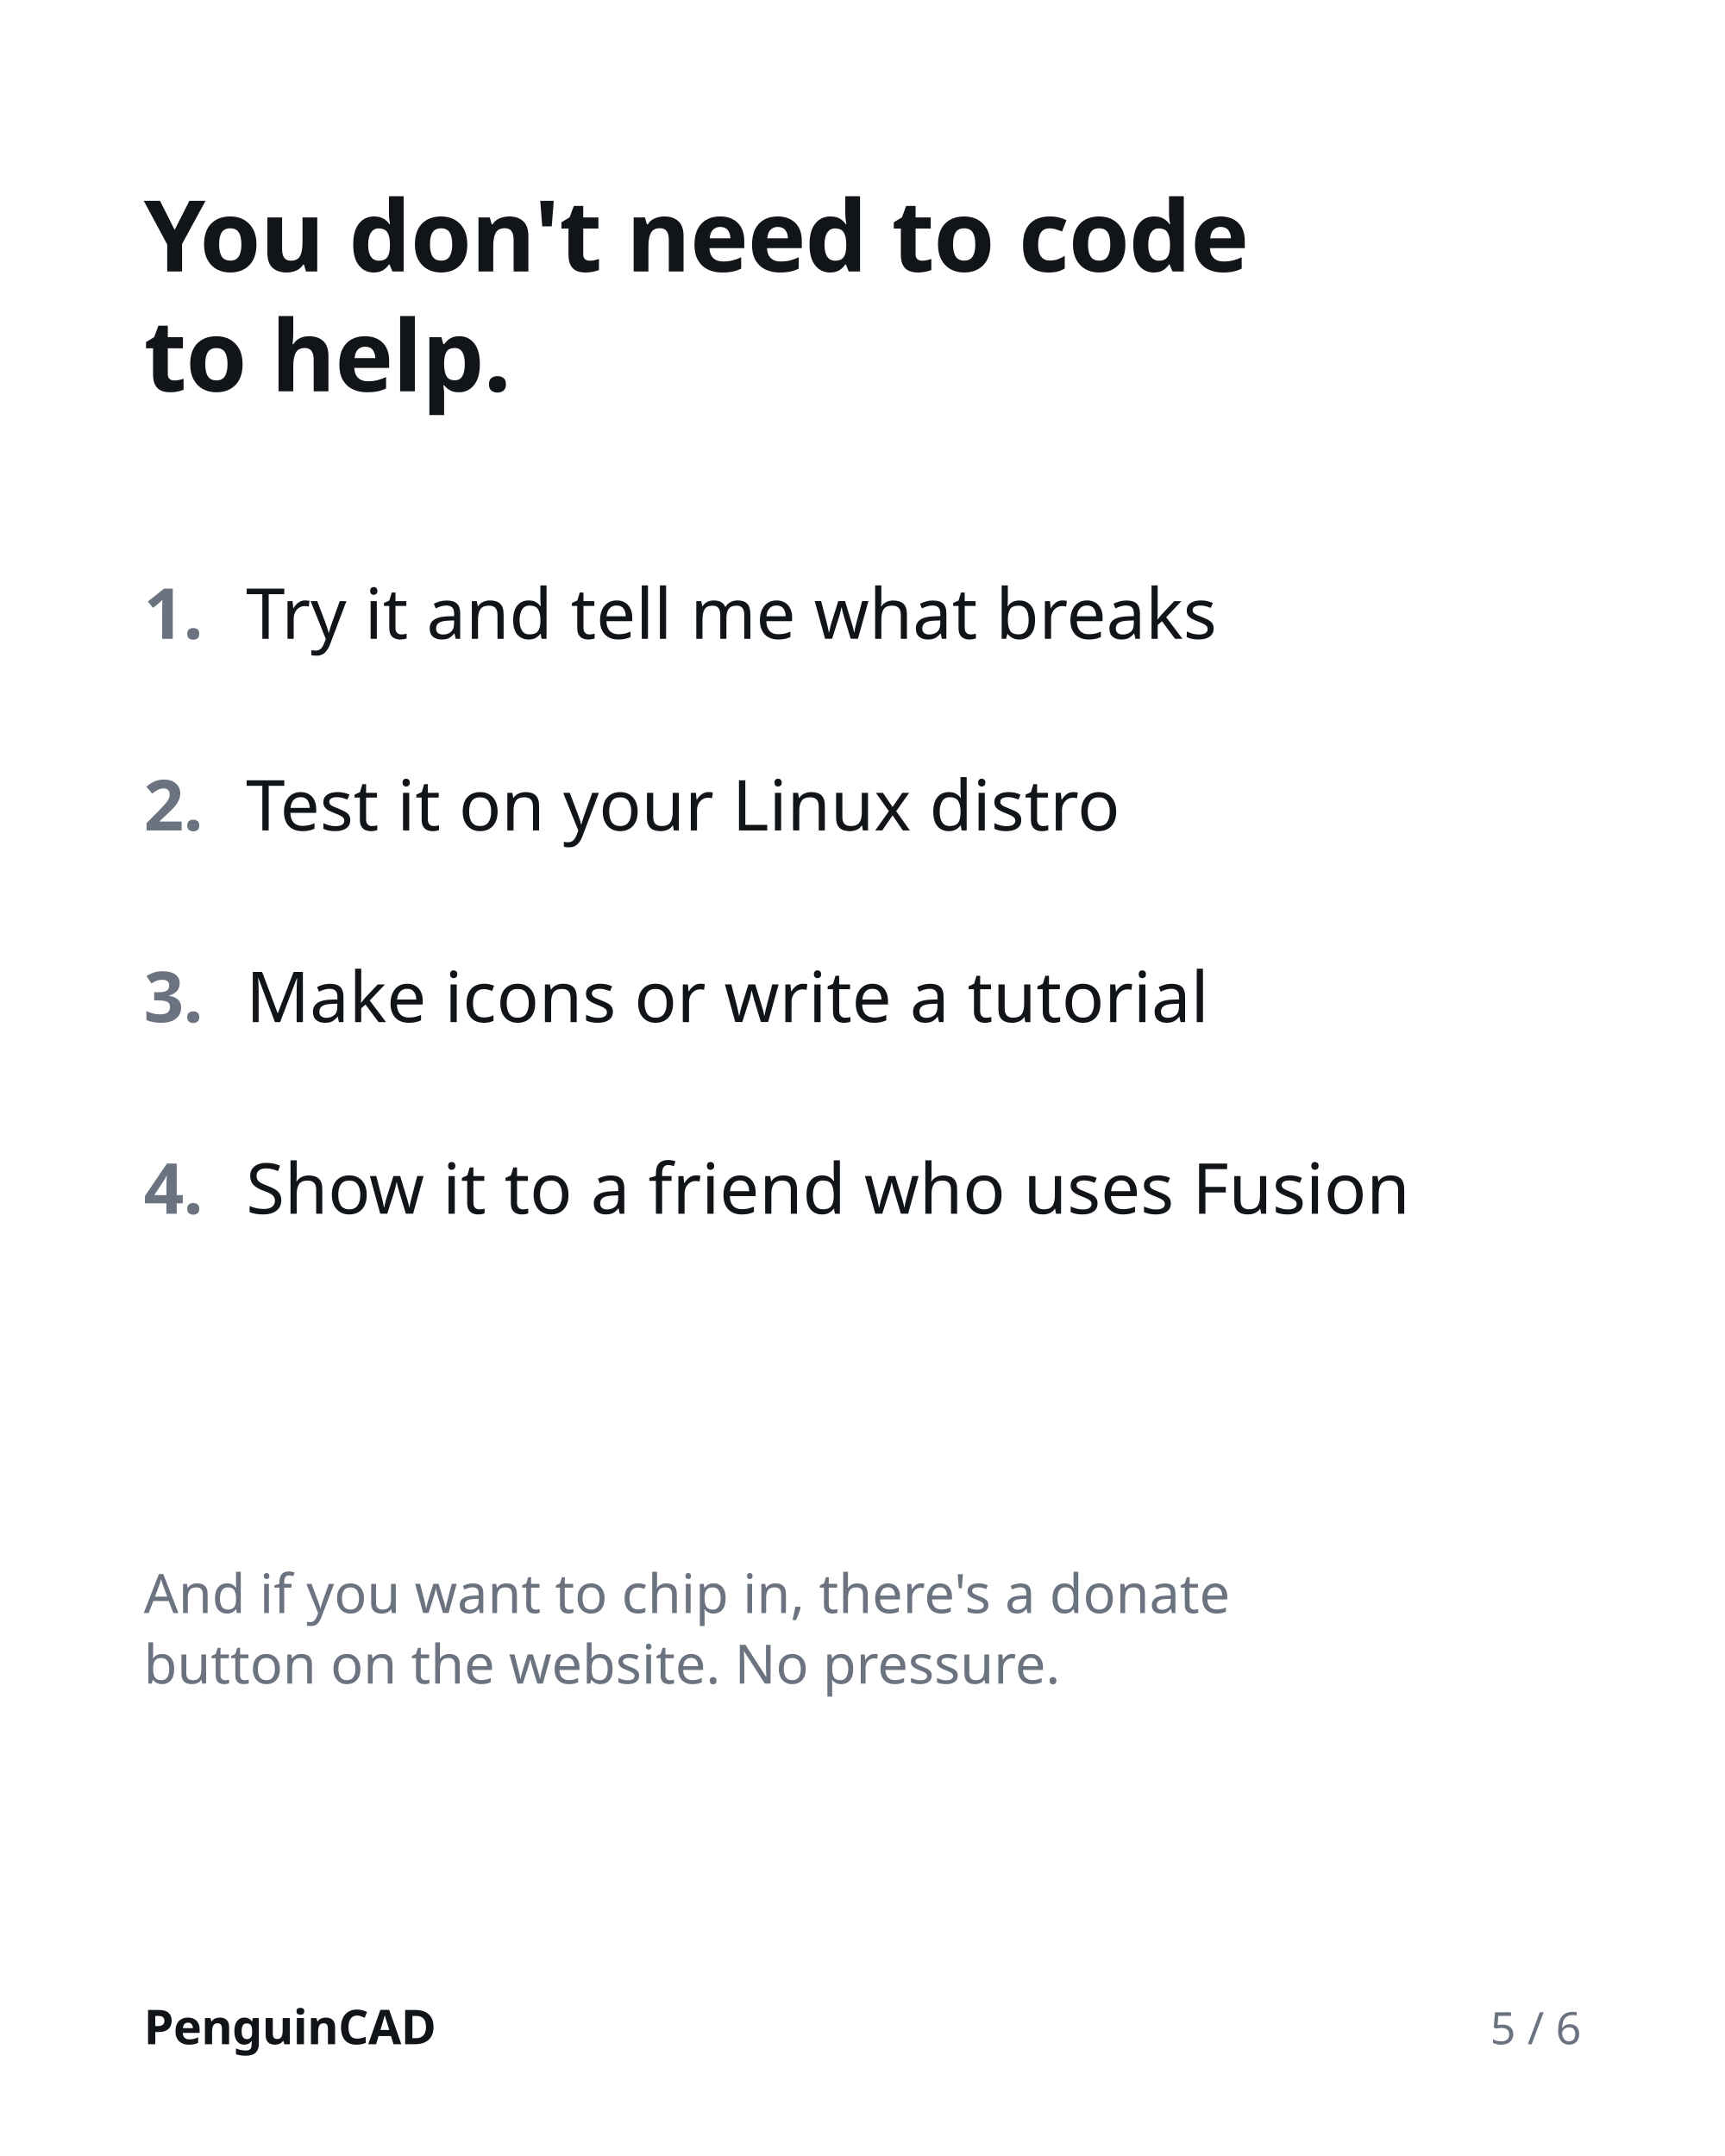
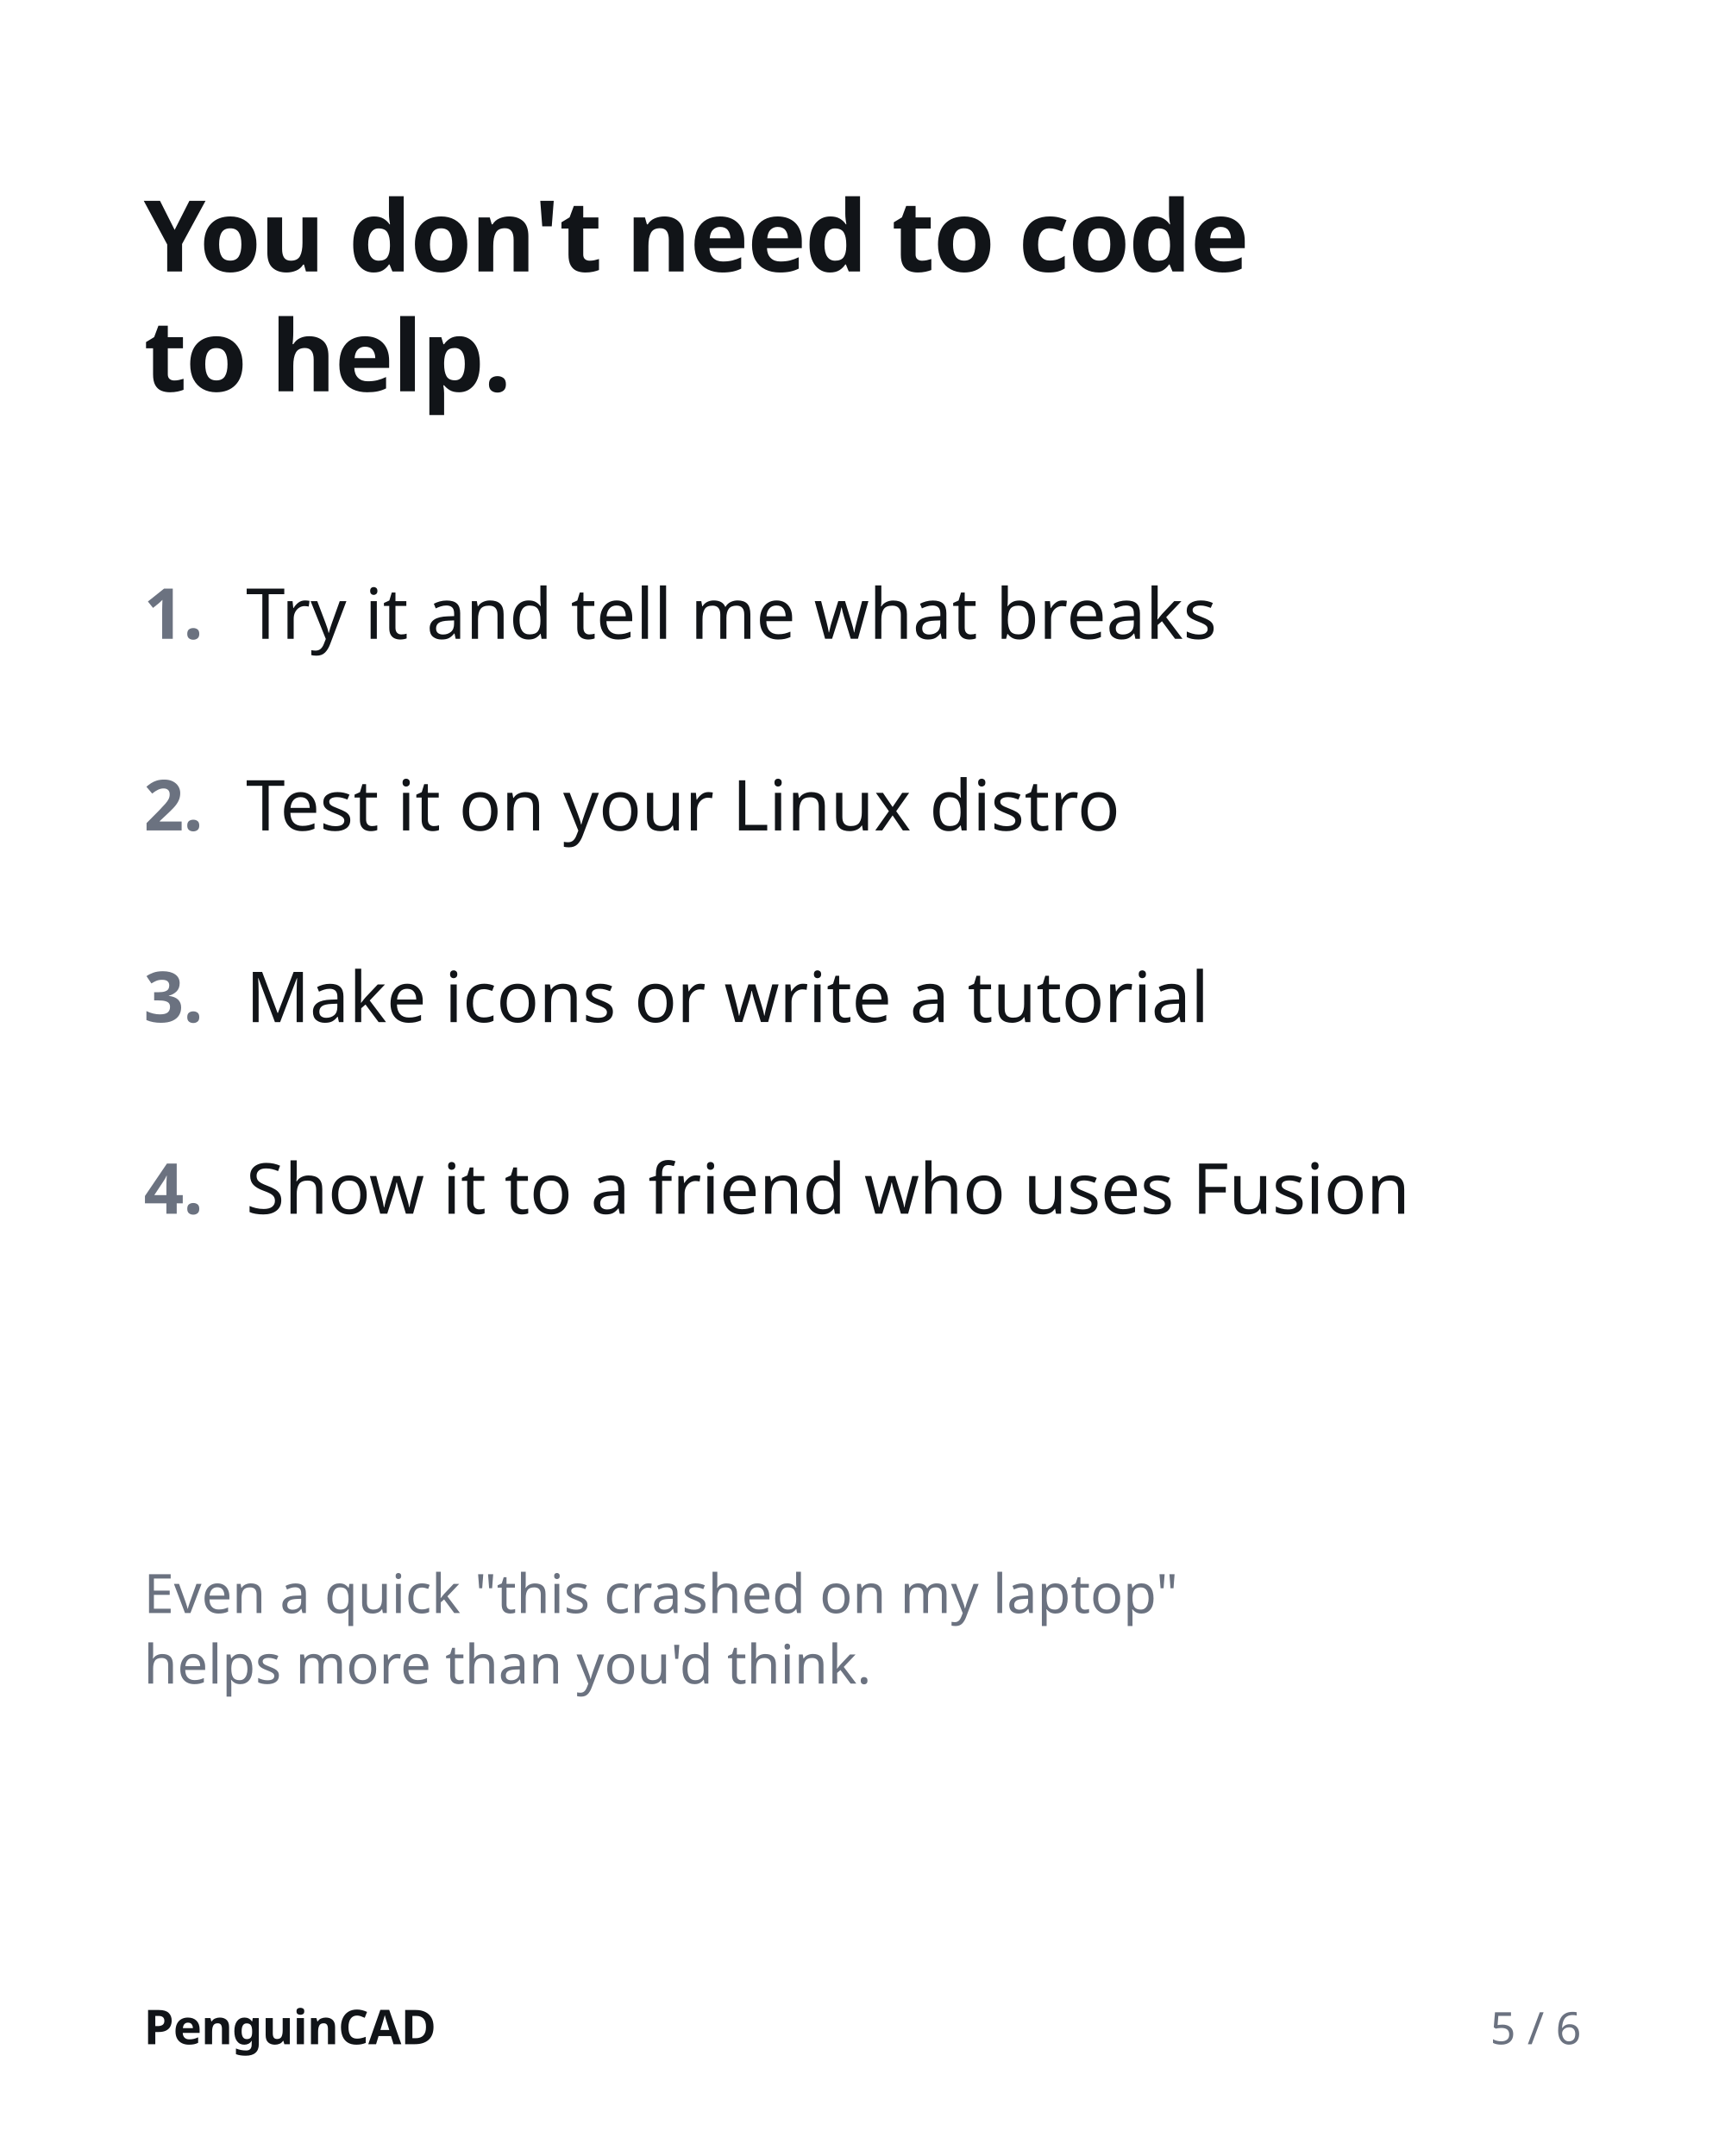
<svg xmlns="http://www.w3.org/2000/svg" width="1080" height="1350" viewBox="0 0 1080 1350">
  <rect width="1080" height="1350" fill="#ffffff" />
  <text x="90" y="170" font-size="62" style="font-family:Archivo;font-stretch:100%;font-weight:700;letter-spacing:-.01em" fill="#111418" text-anchor="start">You don't need to code</text>
  <text x="90" y="245" font-size="62" style="font-family:Archivo;font-stretch:100%;font-weight:700;letter-spacing:-.01em" fill="#111418" text-anchor="start">to help.</text>
  <text x="90" y="400" font-size="44" style="font-family:Archivo;font-stretch:100%;font-weight:700;letter-spacing:-.01em" fill="#6b7280" text-anchor="start">1.</text>
  <text x="154" y="400" font-size="44" style="font-family:Archivo;font-stretch:100%;font-weight:400" fill="#111418" text-anchor="start">Try it and tell me what breaks</text>
  <text x="90" y="520" font-size="44" style="font-family:Archivo;font-stretch:100%;font-weight:700;letter-spacing:-.01em" fill="#6b7280" text-anchor="start">2.</text>
  <text x="154" y="520" font-size="44" style="font-family:Archivo;font-stretch:100%;font-weight:400" fill="#111418" text-anchor="start">Test it on your Linux distro</text>
  <text x="90" y="640" font-size="44" style="font-family:Archivo;font-stretch:100%;font-weight:700;letter-spacing:-.01em" fill="#6b7280" text-anchor="start">3.</text>
  <text x="154" y="640" font-size="44" style="font-family:Archivo;font-stretch:100%;font-weight:400" fill="#111418" text-anchor="start">Make icons or write a tutorial</text>
  <text x="90" y="760" font-size="44" style="font-family:Archivo;font-stretch:100%;font-weight:700;letter-spacing:-.01em" fill="#6b7280" text-anchor="start">4.</text>
  <text x="154" y="760" font-size="44" style="font-family:Archivo;font-stretch:100%;font-weight:400" fill="#111418" text-anchor="start">Show it to a friend who uses Fusion</text>
-   <text x="90" y="1010.0" font-size="34" style="font-family:Archivo;font-stretch:100%;font-weight:400" fill="#6b7280" text-anchor="start">And if you want to chip in, there's a donate</text>
-   <text x="90" y="1054.2" font-size="34" style="font-family:Archivo;font-stretch:100%;font-weight:400" fill="#6b7280" text-anchor="start">button on the website. No pressure.</text>
+   <text x="90" y="1010.0" font-size="34" style="font-family:Archivo;font-stretch:100%;font-weight:400" fill="#6b7280" text-anchor="start">Even a quick "this crashed on my laptop"</text>
+   <text x="90" y="1054.2" font-size="34" style="font-family:Archivo;font-stretch:100%;font-weight:400" fill="#6b7280" text-anchor="start">helps more than you'd think.</text>
  <text x="90" y="1280" font-size="30" style="font-family:Archivo;font-stretch:100%;font-weight:700;letter-spacing:-.01em" fill="#111418" text-anchor="start">PenguinCAD</text>
  <text x="990" y="1280" font-size="28" style="font-family:Archivo;font-stretch:100%;font-weight:400" fill="#6b7280" text-anchor="end">5 / 6</text>
</svg>
